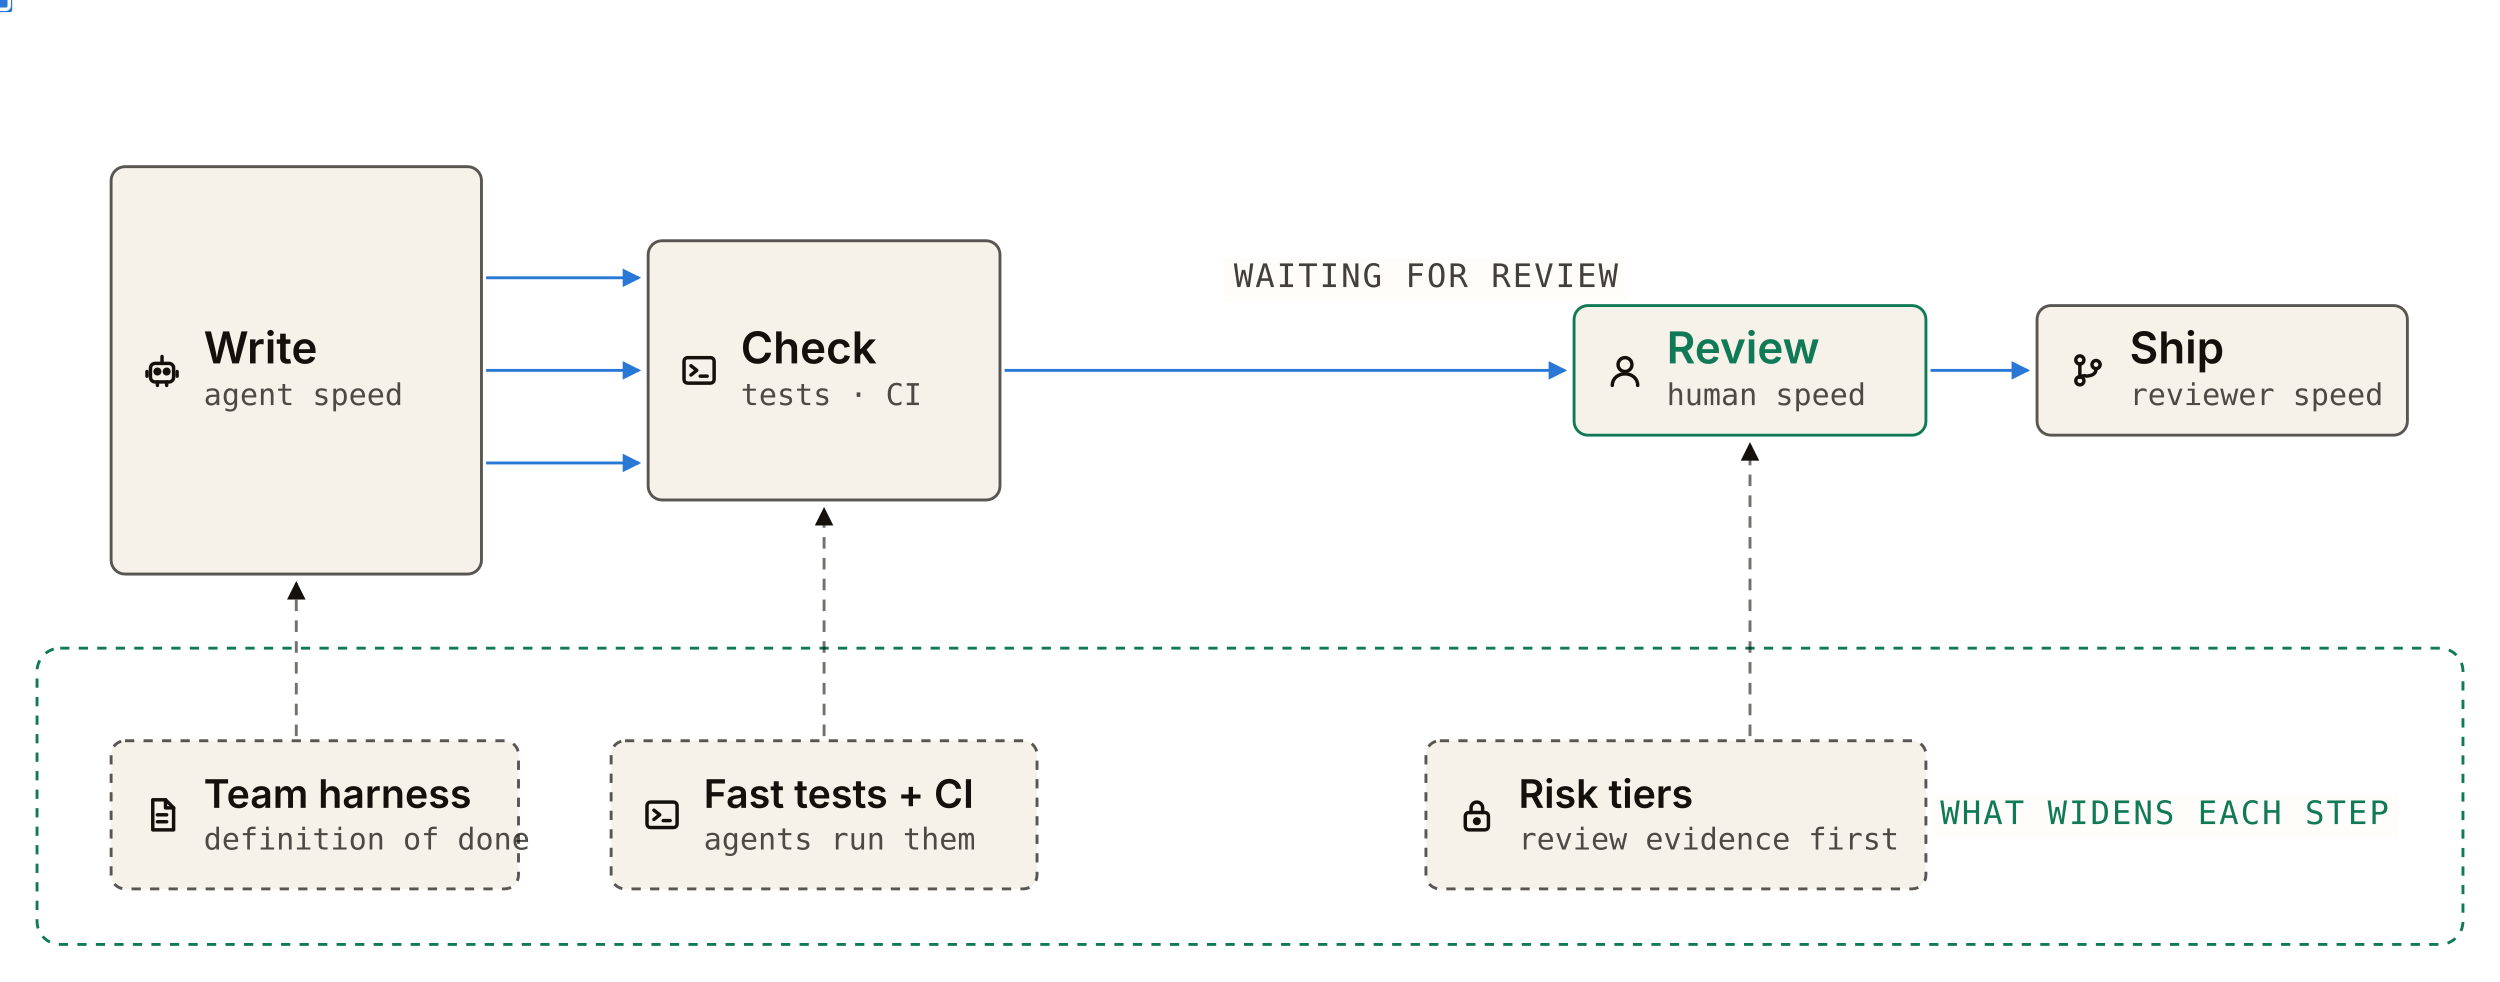
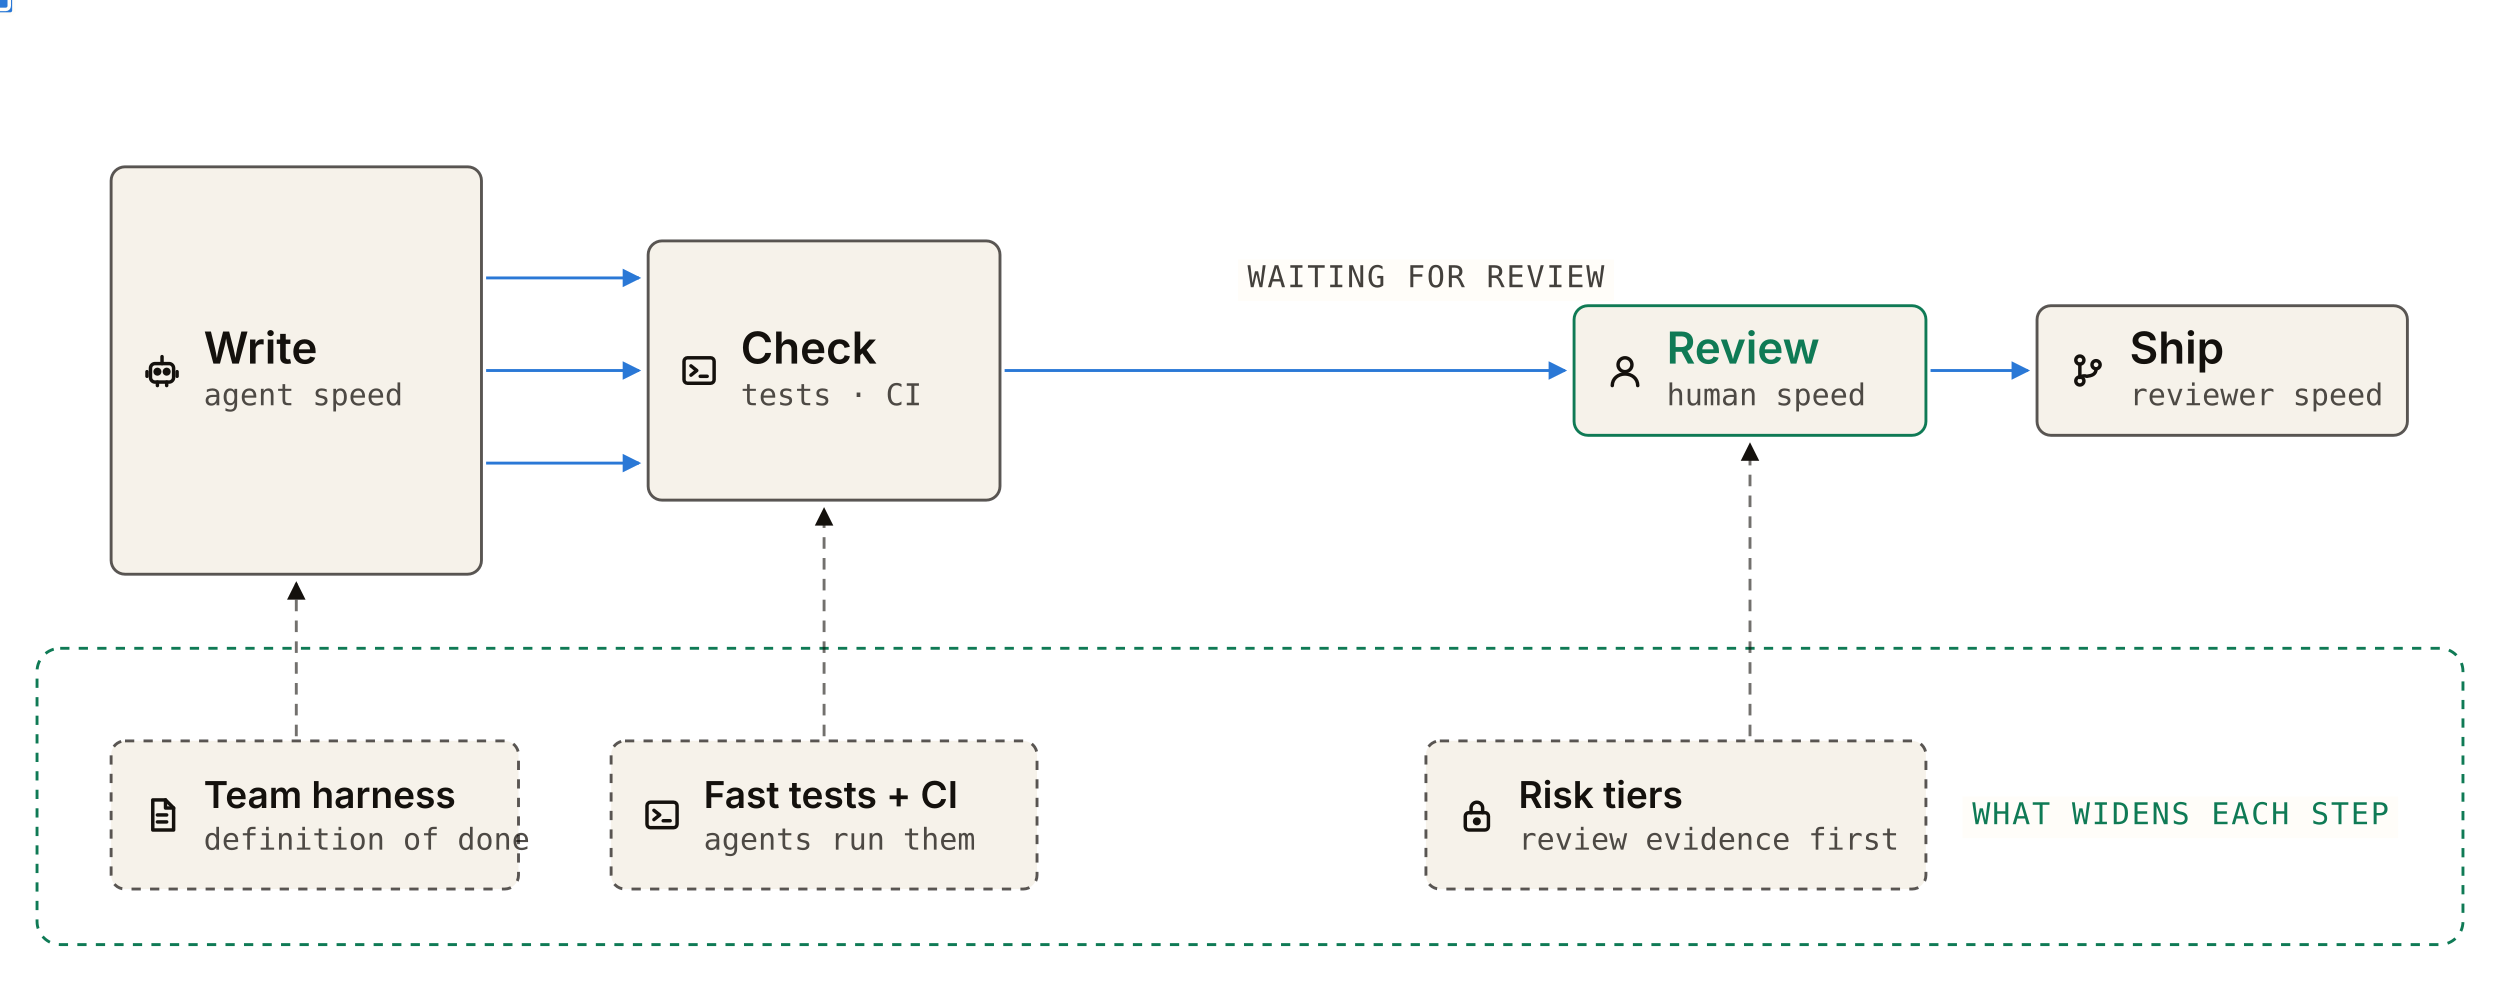
- <svg xmlns="http://www.w3.org/2000/svg" viewBox="0 0 1080 424" width="1080" height="424" color="#14110d" font-family="ui-sans-serif, system-ui, -apple-system, 'Segoe UI', Inter, Helvetica, Arial, sans-serif" role="img" aria-label="A pipeline from left to right: Write, Check, Review, Ship. The agent writes at agent speed and sends many changes out at once; Check passes them on; they pile up in a queue in front of Review, the narrowest step, which runs at human speed; and only one change at a time reaches Ship, so the team ships at reviewer speed. Underneath, what widens each step: a team harness with a definition of done under Write, fast tests and CI that agents run under Check, and risk tiers that let reviewers read evidence first under Review.">
+ <svg xmlns="http://www.w3.org/2000/svg" viewBox="0 0 1080 424" width="960" height="377" color="#14110d" font-family="ui-sans-serif, system-ui, -apple-system, 'Segoe UI', Inter, Helvetica, Arial, sans-serif" role="img" aria-label="A pipeline from left to right: Write, Check, Review, Ship. The agent writes at agent speed and sends many changes out at once; Check passes them on; they pile up in a queue in front of Review, the narrowest step, which runs at human speed; and only one change at a time reaches Ship, so the team ships at reviewer speed. Underneath, what widens each step: a team harness with a definition of done under Write, fast tests and CI that agents run under Check, and risk tiers that let reviewers read evidence first under Review.">
  <style>text{user-select:none}</style>
  <g transform="translate(0,0)">
    <defs>
      <marker id="rb-head" markerWidth="8" markerHeight="8" refX="7" refY="4" orient="auto-start-reverse" markerUnits="userSpaceOnUse">
        <path d="M0,0 L8,4 L0,8 z" fill="currentColor" />
      </marker>
      <marker id="rb-head-accent" markerWidth="8" markerHeight="8" refX="7" refY="4" orient="auto-start-reverse" markerUnits="userSpaceOnUse">
        <path d="M0,0 L8,4 L0,8 z" fill="#0f7a55" />
      </marker>
      <marker id="rb-head-request" markerWidth="8" markerHeight="8" refX="7" refY="4" orient="auto-start-reverse" markerUnits="userSpaceOnUse">
        <path d="M0,0 L8,4 L0,8 z" fill="#2a78d6" />
      </marker>
      <marker id="rb-head-response" markerWidth="8" markerHeight="8" refX="7" refY="4" orient="auto-start-reverse" markerUnits="userSpaceOnUse">
        <path d="M0,0 L8,4 L0,8 z" fill="#0f7a55" />
      </marker>
      <marker id="rb-head-change" markerWidth="8" markerHeight="8" refX="7" refY="4" orient="auto-start-reverse" markerUnits="userSpaceOnUse">
        <path d="M0,0 L8,4 L0,8 z" fill="#eb6834" />
      </marker>
    </defs>
    <g data-uipack="node">
      <rect x="48" y="72" width="160" height="176" rx="6" fill="#f6f2ea" stroke="currentColor" stroke-opacity="0.7" stroke-width="1.25" />
      <path class="uipack__touch-target" d="M 48 72 h 160 v 176 h -160 Z" fill="transparent" stroke="none" aria-hidden="true" />
      <g transform="translate(62, 152)" fill="none" stroke="currentColor" stroke-width="1.5" stroke-linecap="round" stroke-linejoin="round">
        <rect x="3" y="5" width="10" height="8" rx="2" />
        <path d="M8 2v3M6 13v1.5M10 13v1.5M1.5 8.5v2M14.5 8.5v2" />
        <circle cx="6" cy="8.5" r="1" fill="currentColor" />
        <circle cx="10" cy="8.5" r="1" fill="currentColor" />
      </g>
      <text x="88" y="157" text-anchor="start" font-size="19" font-weight="600" fill="currentColor">Write</text>
      <text x="88" y="175" text-anchor="start" font-size="13" font-family="ui-monospace, SFMono-Regular, Menlo, Consolas, monospace" fill="currentColor" fill-opacity="0.75">agent speed</text>
    </g>
    <g>
      <path data-uipack="connector" data-kind="request" d="M210,120 L276,120" fill="none" stroke="#2a78d6" stroke-opacity="1" stroke-width="1.25" marker-end="url(#rb-head-request)" />
      <g data-uipack="packet" data-kind="request">
        <g>
          <rect x="-4" y="-4" width="8" height="8" rx="1.5" fill="#2a78d6" stroke="#fffdf9" stroke-width="1.5" />
          <animateTransform attributeName="transform" type="scale" dur="0.9s" begin="0s" repeatCount="indefinite" calcMode="spline" values="0;1.2;1;1;0" keyTimes="0;0.12;0.2;0.8;1" keySplines="0.2 0.9 0.3 1;0.4 0 0.6 1;0 0 1 1;0.6 0 0.9 0.4" />
        </g>
        <animateMotion dur="0.9s" begin="0s" repeatCount="indefinite" path="M214,120 L268,120" calcMode="linear" />
      </g>
    </g>
    <g>
      <path data-uipack="connector" data-kind="request" d="M210,160 L276,160" fill="none" stroke="#2a78d6" stroke-opacity="1" stroke-width="1.25" marker-end="url(#rb-head-request)" />
      <g data-uipack="packet" data-kind="request">
        <g>
          <rect x="-4" y="-4" width="8" height="8" rx="1.5" fill="#2a78d6" stroke="#fffdf9" stroke-width="1.5" />
          <animateTransform attributeName="transform" type="scale" dur="0.9s" begin="-0.3s" repeatCount="indefinite" calcMode="spline" values="0;1.2;1;1;0" keyTimes="0;0.12;0.2;0.8;1" keySplines="0.2 0.9 0.3 1;0.4 0 0.6 1;0 0 1 1;0.6 0 0.9 0.4" />
        </g>
        <animateMotion dur="0.9s" begin="-0.3s" repeatCount="indefinite" path="M214,160 L268,160" calcMode="linear" />
      </g>
    </g>
    <g>
      <path data-uipack="connector" data-kind="request" d="M210,200 L276,200" fill="none" stroke="#2a78d6" stroke-opacity="1" stroke-width="1.25" marker-end="url(#rb-head-request)" />
      <g data-uipack="packet" data-kind="request">
        <g>
          <rect x="-4" y="-4" width="8" height="8" rx="1.5" fill="#2a78d6" stroke="#fffdf9" stroke-width="1.5" />
          <animateTransform attributeName="transform" type="scale" dur="0.9s" begin="-0.6s" repeatCount="indefinite" calcMode="spline" values="0;1.2;1;1;0" keyTimes="0;0.12;0.2;0.8;1" keySplines="0.2 0.9 0.3 1;0.4 0 0.6 1;0 0 1 1;0.6 0 0.9 0.4" />
        </g>
        <animateMotion dur="0.9s" begin="-0.6s" repeatCount="indefinite" path="M214,200 L268,200" calcMode="linear" />
      </g>
    </g>
    <g data-uipack="node">
      <rect x="280" y="104" width="152" height="112" rx="6" fill="#f6f2ea" stroke="currentColor" stroke-opacity="0.7" stroke-width="1.25" />
      <path class="uipack__touch-target" d="M 280 104 h 152 v 112 h -152 Z" fill="transparent" stroke="none" aria-hidden="true" />
      <g transform="translate(294, 152)" fill="none" stroke="currentColor" stroke-width="1.5" stroke-linecap="round" stroke-linejoin="round">
        <rect x="1.5" y="2.5" width="13" height="11" rx="1.5" />
        <path d="M4.5 6l2.5 2-2.5 2M8.5 10.5h3" />
      </g>
      <text x="320" y="157" text-anchor="start" font-size="19" font-weight="600" fill="currentColor">Check</text>
      <text x="320" y="175" text-anchor="start" font-size="13" font-family="ui-monospace, SFMono-Regular, Menlo, Consolas, monospace" fill="currentColor" fill-opacity="0.75">tests · CI</text>
    </g>
    <path data-uipack="connector" data-flow="claim" data-kind="request" d="M434,160 L676,160" fill="none" stroke="#2a78d6" stroke-opacity="1" stroke-width="1.25" marker-end="url(#rb-head-request)" />
    <g data-uipack="packet" data-flow="claim" data-kind="request">
      <g>
        <rect x="-4" y="-4" width="8" height="8" rx="1.5" fill="#2a78d6" stroke="#fffdf9" stroke-width="1.5" />
        <animateTransform attributeName="transform" type="scale" dur="0.9s" begin="0s" repeatCount="indefinite" calcMode="spline" values="0;1.2;1;1;0" keyTimes="0;0.12;0.2;0.8;1" keySplines="0.2 0.9 0.3 1;0.4 0 0.6 1;0 0 1 1;0.6 0 0.9 0.4" />
      </g>
      <animateMotion dur="0.9s" begin="0s" repeatCount="indefinite" path="M438,160 L564,160" calcMode="linear" />
    </g>
    <g data-uipack="packet" data-flow="claim" data-kind="request">
      <g>
        <rect x="-4" y="-4" width="8" height="8" rx="1.5" fill="#2a78d6" stroke="#fffdf9" stroke-width="1.5" />
        <animateTransform attributeName="transform" type="scale" dur="0.9s" begin="-0.45s" repeatCount="indefinite" calcMode="spline" values="0;1.2;1;1;0" keyTimes="0;0.12;0.2;0.8;1" keySplines="0.2 0.9 0.3 1;0.4 0 0.6 1;0 0 1 1;0.6 0 0.9 0.4" />
      </g>
      <animateMotion dur="0.9s" begin="-0.45s" repeatCount="indefinite" path="M438,160 L564,160" calcMode="linear" />
    </g>
    <g data-uipack="packet" data-flow="claim" data-kind="request">
      <g>
        <rect x="-6" y="-6" width="12" height="12" rx="1.5" fill="#2a78d6" stroke="#fffdf9" stroke-width="1.5" />
        <animateTransform attributeName="transform" type="scale" dur="3s" begin="0s" repeatCount="indefinite" calcMode="spline" values="0;1.2;1;1;0" keyTimes="0;0.056;0.093;0.893;1" keySplines="0.2 0.9 0.3 1;0.4 0 0.6 1;0 0 1 1;0.6 0 0.9 0.4" />
      </g>
      <animateMotion dur="3s" begin="0s" repeatCount="indefinite" path="M584,144 L584,144" calcMode="linear" />
    </g>
    <g data-uipack="packet" data-flow="claim" data-kind="request">
      <g>
        <rect x="-6" y="-6" width="12" height="12" rx="1.5" fill="#2a78d6" stroke="#fffdf9" stroke-width="1.5" />
        <animateTransform attributeName="transform" type="scale" dur="3s" begin="0s" repeatCount="indefinite" calcMode="spline" values="0;1.2;1;1;0" keyTimes="0;0.056;0.093;0.893;1" keySplines="0.2 0.9 0.3 1;0.4 0 0.6 1;0 0 1 1;0.6 0 0.9 0.4" />
      </g>
      <animateMotion dur="3s" begin="0s" repeatCount="indefinite" path="M584,160 L584,160" calcMode="linear" />
    </g>
    <g data-uipack="packet" data-flow="claim" data-kind="request">
      <g>
        <rect x="-6" y="-6" width="12" height="12" rx="1.5" fill="#2a78d6" stroke="#fffdf9" stroke-width="1.5" />
        <animateTransform attributeName="transform" type="scale" dur="3s" begin="0s" repeatCount="indefinite" calcMode="spline" values="0;1.2;1;1;0" keyTimes="0;0.056;0.093;0.893;1" keySplines="0.2 0.9 0.3 1;0.4 0 0.6 1;0 0 1 1;0.6 0 0.9 0.4" />
      </g>
      <animateMotion dur="3s" begin="0s" repeatCount="indefinite" path="M584,176 L584,176" calcMode="linear" />
    </g>
    <g data-uipack="packet" data-flow="claim" data-kind="request">
      <g>
        <rect x="-6" y="-6" width="12" height="12" rx="1.5" fill="#2a78d6" stroke="#fffdf9" stroke-width="1.5" />
        <animateTransform attributeName="transform" type="scale" dur="3s" begin="0s" repeatCount="indefinite" calcMode="spline" values="0;1.2;1;1;0" keyTimes="0;0.056;0.093;0.893;1" keySplines="0.2 0.9 0.3 1;0.4 0 0.6 1;0 0 1 1;0.6 0 0.9 0.4" />
      </g>
      <animateMotion dur="3s" begin="0s" repeatCount="indefinite" path="M600,144 L600,144" calcMode="linear" />
    </g>
    <g data-uipack="packet" data-flow="claim" data-kind="request">
      <g>
        <rect x="-6" y="-6" width="12" height="12" rx="1.5" fill="#2a78d6" stroke="#fffdf9" stroke-width="1.5" />
        <animateTransform attributeName="transform" type="scale" dur="3s" begin="0s" repeatCount="indefinite" calcMode="spline" values="0;1.2;1;1;0" keyTimes="0;0.056;0.093;0.893;1" keySplines="0.2 0.9 0.3 1;0.4 0 0.6 1;0 0 1 1;0.6 0 0.9 0.4" />
      </g>
      <animateMotion dur="3s" begin="0s" repeatCount="indefinite" path="M600,160 L600,160" calcMode="linear" />
    </g>
    <g data-uipack="packet" data-flow="claim" data-kind="request">
      <g>
        <rect x="-6" y="-6" width="12" height="12" rx="1.5" fill="#2a78d6" stroke="#fffdf9" stroke-width="1.5" />
        <animateTransform attributeName="transform" type="scale" dur="3s" begin="0s" repeatCount="indefinite" calcMode="spline" values="0;1.2;1;1;0" keyTimes="0;0.056;0.093;0.893;1" keySplines="0.2 0.9 0.3 1;0.4 0 0.6 1;0 0 1 1;0.6 0 0.9 0.4" />
      </g>
      <animateMotion dur="3s" begin="0s" repeatCount="indefinite" path="M600,176 L600,176" calcMode="linear" />
    </g>
    <g data-uipack="packet" data-flow="claim" data-kind="request">
      <g>
        <rect x="-6" y="-6" width="12" height="12" rx="1.5" fill="#2a78d6" stroke="#fffdf9" stroke-width="1.5" />
        <animateTransform attributeName="transform" type="scale" dur="3s" begin="0s" repeatCount="indefinite" calcMode="spline" values="0;1.2;1;1;0" keyTimes="0;0.056;0.093;0.893;1" keySplines="0.2 0.9 0.3 1;0.4 0 0.6 1;0 0 1 1;0.6 0 0.9 0.4" />
      </g>
      <animateMotion dur="3s" begin="0s" repeatCount="indefinite" path="M616,144 L616,144" calcMode="linear" />
    </g>
    <g data-uipack="packet" data-flow="claim" data-kind="request">
      <g>
        <rect x="-6" y="-6" width="12" height="12" rx="1.5" fill="#2a78d6" stroke="#fffdf9" stroke-width="1.5" />
        <animateTransform attributeName="transform" type="scale" dur="3s" begin="0s" repeatCount="indefinite" calcMode="spline" values="0;1.2;1;1;0" keyTimes="0;0.056;0.093;0.893;1" keySplines="0.2 0.9 0.3 1;0.4 0 0.6 1;0 0 1 1;0.6 0 0.9 0.4" />
      </g>
      <animateMotion dur="3s" begin="0s" repeatCount="indefinite" path="M616,160 L616,160" calcMode="linear" />
    </g>
    <g data-uipack="packet" data-flow="claim" data-kind="request">
      <g>
        <rect x="-6" y="-6" width="12" height="12" rx="1.5" fill="#2a78d6" stroke="#fffdf9" stroke-width="1.5" />
        <animateTransform attributeName="transform" type="scale" dur="3s" begin="0s" repeatCount="indefinite" calcMode="spline" values="0;1.2;1;1;0" keyTimes="0;0.056;0.093;0.893;1" keySplines="0.2 0.9 0.3 1;0.4 0 0.6 1;0 0 1 1;0.6 0 0.9 0.4" />
      </g>
      <animateMotion dur="3s" begin="0s" repeatCount="indefinite" path="M616,176 L616,176" calcMode="linear" />
    </g>
    <g data-uipack="packet" data-flow="claim" data-kind="request">
      <g>
        <rect x="-6" y="-6" width="12" height="12" rx="1.5" fill="#2a78d6" stroke="#fffdf9" stroke-width="1.5" />
        <animateTransform attributeName="transform" type="scale" dur="3s" begin="0s" repeatCount="indefinite" calcMode="spline" values="0;1.2;1;1;0" keyTimes="0;0.056;0.093;0.893;1" keySplines="0.2 0.9 0.3 1;0.4 0 0.6 1;0 0 1 1;0.6 0 0.9 0.4" />
      </g>
      <animateMotion dur="3s" begin="0s" repeatCount="indefinite" path="M632,144 L632,144" calcMode="linear" />
    </g>
    <g data-uipack="packet" data-flow="claim" data-kind="request">
      <g>
        <rect x="-6" y="-6" width="12" height="12" rx="1.5" fill="#2a78d6" stroke="#fffdf9" stroke-width="1.5" />
        <animateTransform attributeName="transform" type="scale" dur="3s" begin="0s" repeatCount="indefinite" calcMode="spline" values="0;1.2;1;1;0" keyTimes="0;0.056;0.093;0.893;1" keySplines="0.2 0.9 0.3 1;0.4 0 0.6 1;0 0 1 1;0.6 0 0.9 0.4" />
      </g>
      <animateMotion dur="3s" begin="0s" repeatCount="indefinite" path="M632,160 L632,160" calcMode="linear" />
    </g>
    <g data-uipack="packet" data-flow="claim" data-kind="request">
      <g>
        <rect x="-6" y="-6" width="12" height="12" rx="1.5" fill="#2a78d6" stroke="#fffdf9" stroke-width="1.5" />
        <animateTransform attributeName="transform" type="scale" dur="3s" begin="0s" repeatCount="indefinite" calcMode="spline" values="0;1.2;1;1;0" keyTimes="0;0.056;0.093;0.893;1" keySplines="0.2 0.9 0.3 1;0.4 0 0.6 1;0 0 1 1;0.6 0 0.9 0.4" />
      </g>
      <animateMotion dur="3s" begin="0s" repeatCount="indefinite" path="M632,176 L632,176" calcMode="linear" />
    </g>
    <g data-uipack="packet" data-flow="claim" data-kind="request">
      <g>
        <rect x="-6" y="-6" width="12" height="12" rx="1.5" fill="#2a78d6" stroke="#fffdf9" stroke-width="1.5" />
        <animateTransform attributeName="transform" type="scale" dur="3s" begin="0s" repeatCount="indefinite" calcMode="spline" values="0;1.2;1;1;0" keyTimes="0;0.056;0.093;0.893;1" keySplines="0.2 0.9 0.3 1;0.4 0 0.6 1;0 0 1 1;0.6 0 0.9 0.4" />
      </g>
      <animateMotion dur="3s" begin="0s" repeatCount="indefinite" path="M648,144 L648,144" calcMode="linear" />
    </g>
    <g data-uipack="packet" data-flow="claim" data-kind="request">
      <g>
        <rect x="-6" y="-6" width="12" height="12" rx="1.5" fill="#2a78d6" stroke="#fffdf9" stroke-width="1.5" />
        <animateTransform attributeName="transform" type="scale" dur="3s" begin="0s" repeatCount="indefinite" calcMode="spline" values="0;1.2;1;1;0" keyTimes="0;0.056;0.093;0.893;1" keySplines="0.2 0.9 0.3 1;0.4 0 0.6 1;0 0 1 1;0.6 0 0.9 0.4" />
      </g>
      <animateMotion dur="3s" begin="0s" repeatCount="indefinite" path="M648,160 L648,160" calcMode="linear" />
    </g>
    <g data-uipack="packet" data-flow="claim" data-kind="request">
      <g>
        <rect x="-6" y="-6" width="12" height="12" rx="1.5" fill="#2a78d6" stroke="#fffdf9" stroke-width="1.5" />
        <animateTransform attributeName="transform" type="scale" dur="3s" begin="0s" repeatCount="indefinite" calcMode="spline" values="0;1.2;1;1;0" keyTimes="0;0.056;0.093;0.893;1" keySplines="0.2 0.9 0.3 1;0.4 0 0.6 1;0 0 1 1;0.6 0 0.9 0.4" />
      </g>
      <animateMotion dur="3s" begin="0s" repeatCount="indefinite" path="M648,176 L648,176" calcMode="linear" />
    </g>
    <g data-uipack="label">
-       <rect x="528.84" y="111" width="174.32" height="19" fill="#fffdf9" />
-       <text x="616" y="124" text-anchor="middle" font-size="14" font-family="ui-monospace, SFMono-Regular, Menlo, Consolas, monospace" letter-spacing=".06em" fill="currentColor" fill-opacity="0.8">WAITING FOR REVIEW</text>
+       <rect x="534.78" y="112" width="162.44" height="18" fill="#fffdf9" />
+       <text x="616" y="124" text-anchor="middle" font-size="13" font-family="ui-monospace, SFMono-Regular, Menlo, Consolas, monospace" letter-spacing=".06em" fill="currentColor" fill-opacity="0.8">WAITING FOR REVIEW</text>
    </g>
    <g data-uipack="node" data-flow="claim">
      <rect x="680" y="132" width="152" height="56" rx="6" fill="#f6f2ea" stroke="#0f7a55" stroke-opacity="1" stroke-width="1.25" />
      <path class="uipack__touch-target" d="M 680 132 h 152 v 56 h -152 Z" fill="transparent" stroke="none" aria-hidden="true" />
      <g transform="translate(694, 152)" fill="none" stroke="currentColor" stroke-width="1.5" stroke-linecap="round" stroke-linejoin="round">
        <circle cx="8" cy="5.5" r="3" />
        <path d="M2.5 14.5c0-3 2.5-5 5.5-5s5.5 2 5.5 5" />
      </g>
      <text x="720" y="157" text-anchor="start" font-size="19" font-weight="600" fill="#0f7a55">Review</text>
      <text x="720" y="175" text-anchor="start" font-size="13" font-family="ui-monospace, SFMono-Regular, Menlo, Consolas, monospace" fill="currentColor" fill-opacity="0.75">human speed</text>
    </g>
    <path data-uipack="connector" data-flow="claim" data-kind="request" d="M834,160 L876,160" fill="none" stroke="#2a78d6" stroke-opacity="1" stroke-width="1.25" marker-end="url(#rb-head-request)" />
    <g data-uipack="packet" data-flow="claim" data-kind="request">
      <g>
        <rect x="-4" y="-4" width="8" height="8" rx="1.5" fill="#2a78d6" stroke="#fffdf9" stroke-width="1.5" />
        <animateTransform attributeName="transform" type="scale" dur="3.2s" begin="0s" repeatCount="indefinite" calcMode="spline" values="0;1.2;1;1;0" keyTimes="0;0.053;0.088;0.9;1" keySplines="0.2 0.9 0.3 1;0.4 0 0.6 1;0 0 1 1;0.6 0 0.9 0.4" />
      </g>
      <animateMotion dur="3.2s" begin="0s" repeatCount="indefinite" path="M838,160 L868,160" calcMode="linear" />
    </g>
    <g data-uipack="node" data-flow="claim">
      <rect x="880" y="132" width="160" height="56" rx="6" fill="#f6f2ea" stroke="currentColor" stroke-opacity="0.7" stroke-width="1.25" />
      <path class="uipack__touch-target" d="M 880 132 h 160 v 56 h -160 Z" fill="transparent" stroke="none" aria-hidden="true" />
      <g transform="translate(894, 152)" fill="none" stroke="currentColor" stroke-width="1.5" stroke-linecap="round" stroke-linejoin="round">
        <circle cx="4.5" cy="3.5" r="1.75" />
        <circle cx="4.5" cy="12.5" r="1.75" />
        <circle cx="11.5" cy="5.5" r="1.75" />
        <path d="M4.5 5.25v5.5M11.5 7.25c0 2.5-2 3-4 3.25a3 3 0 0 0-3 .5" />
      </g>
      <text x="920" y="157" text-anchor="start" font-size="19" font-weight="600" fill="currentColor">Ship</text>
      <text x="920" y="175" text-anchor="start" font-size="13" font-family="ui-monospace, SFMono-Regular, Menlo, Consolas, monospace" fill="currentColor" fill-opacity="0.75">reviewer speed</text>
    </g>
    <g data-uipack="group">
      <g class="uipack__group-frame">
        <rect x="16" y="280" width="1048" height="128" rx="10" fill="none" stroke="#0f7a55" stroke-opacity="1" stroke-width="1.25" stroke-dasharray="4 4" />
      </g>
      <g data-uipack="label">
-         <rect x="833.96" y="343" width="202.04" height="19" fill="#fffdf9" />
-         <text x="1032" y="356" text-anchor="end" font-size="14" font-family="ui-monospace, SFMono-Regular, Menlo, Consolas, monospace" letter-spacing=".06em" fill="#0f7a55" fill-opacity="1">WHAT WIDENS EACH STEP</text>
+         <rect x="847.82" y="344" width="188.18" height="18" fill="#fffdf9" />
+         <text x="1032" y="356" text-anchor="end" font-size="13" font-family="ui-monospace, SFMono-Regular, Menlo, Consolas, monospace" letter-spacing=".06em" fill="#0f7a55" fill-opacity="1">WHAT WIDENS EACH STEP</text>
      </g>
      <g data-uipack="node">
        <rect x="48" y="320" width="176" height="64" rx="6" fill="#f6f2ea" stroke="currentColor" stroke-opacity="0.7" stroke-width="1.25" stroke-dasharray="4 4" />
        <path class="uipack__touch-target" d="M 48 320 h 176 v 64 h -176 Z" fill="transparent" stroke="none" aria-hidden="true" />
        <g transform="translate(62, 344)" fill="none" stroke="currentColor" stroke-width="1.5" stroke-linecap="round" stroke-linejoin="round">
          <path d="M4 1.5h5.5L13 5v9.5H4z" />
          <path d="M9.5 1.5V5H13M6 8h4M6 11h4" />
        </g>
-         <text x="88" y="349" text-anchor="start" font-size="17" font-weight="600" fill="currentColor">Team harness</text>
+         <text x="88" y="349" text-anchor="start" font-size="16" font-weight="600" fill="currentColor">Team harness</text>
        <text x="88" y="367" text-anchor="start" font-size="13" font-family="ui-monospace, SFMono-Regular, Menlo, Consolas, monospace" fill="currentColor" fill-opacity="0.75">definition of done</text>
      </g>
      <path data-uipack="connector" d="M128,318 L128,252" fill="none" stroke="currentColor" stroke-opacity="0.6" stroke-width="1.25" stroke-dasharray="5 4" marker-end="url(#rb-head)" />
      <g data-uipack="node">
        <rect x="264" y="320" width="184" height="64" rx="6" fill="#f6f2ea" stroke="currentColor" stroke-opacity="0.7" stroke-width="1.25" stroke-dasharray="4 4" />
        <path class="uipack__touch-target" d="M 264 320 h 184 v 64 h -184 Z" fill="transparent" stroke="none" aria-hidden="true" />
        <g transform="translate(278, 344)" fill="none" stroke="currentColor" stroke-width="1.5" stroke-linecap="round" stroke-linejoin="round">
          <rect x="1.5" y="2.5" width="13" height="11" rx="1.5" />
          <path d="M4.5 6l2.5 2-2.5 2M8.5 10.5h3" />
        </g>
-         <text x="304" y="349" text-anchor="start" font-size="17" font-weight="600" fill="currentColor">Fast tests + CI</text>
+         <text x="304" y="349" text-anchor="start" font-size="16" font-weight="600" fill="currentColor">Fast tests + CI</text>
        <text x="304" y="367" text-anchor="start" font-size="13" font-family="ui-monospace, SFMono-Regular, Menlo, Consolas, monospace" fill="currentColor" fill-opacity="0.75">agents run them</text>
      </g>
      <path data-uipack="connector" d="M356,318 L356,220" fill="none" stroke="currentColor" stroke-opacity="0.6" stroke-width="1.25" stroke-dasharray="5 4" marker-end="url(#rb-head)" />
      <g data-uipack="node">
        <rect x="616" y="320" width="216" height="64" rx="6" fill="#f6f2ea" stroke="currentColor" stroke-opacity="0.7" stroke-width="1.25" stroke-dasharray="4 4" />
        <path class="uipack__touch-target" d="M 616 320 h 216 v 64 h -216 Z" fill="transparent" stroke="none" aria-hidden="true" />
        <g transform="translate(630, 344)" fill="none" stroke="currentColor" stroke-width="1.5" stroke-linecap="round" stroke-linejoin="round">
          <rect x="3" y="7" width="10" height="7.5" rx="1.5" />
          <path d="M5.5 7V5a2.5 2.5 0 0 1 5 0v2" />
          <circle cx="8" cy="10.75" r="1" fill="currentColor" />
        </g>
-         <text x="656" y="349" text-anchor="start" font-size="17" font-weight="600" fill="currentColor">Risk tiers</text>
+         <text x="656" y="349" text-anchor="start" font-size="16" font-weight="600" fill="currentColor">Risk tiers</text>
        <text x="656" y="367" text-anchor="start" font-size="13" font-family="ui-monospace, SFMono-Regular, Menlo, Consolas, monospace" fill="currentColor" fill-opacity="0.75">review evidence first</text>
      </g>
      <path data-uipack="connector" d="M756,318 L756,192" fill="none" stroke="currentColor" stroke-opacity="0.6" stroke-width="1.25" stroke-dasharray="5 4" marker-end="url(#rb-head)" />
    </g>
  </g>
</svg>
